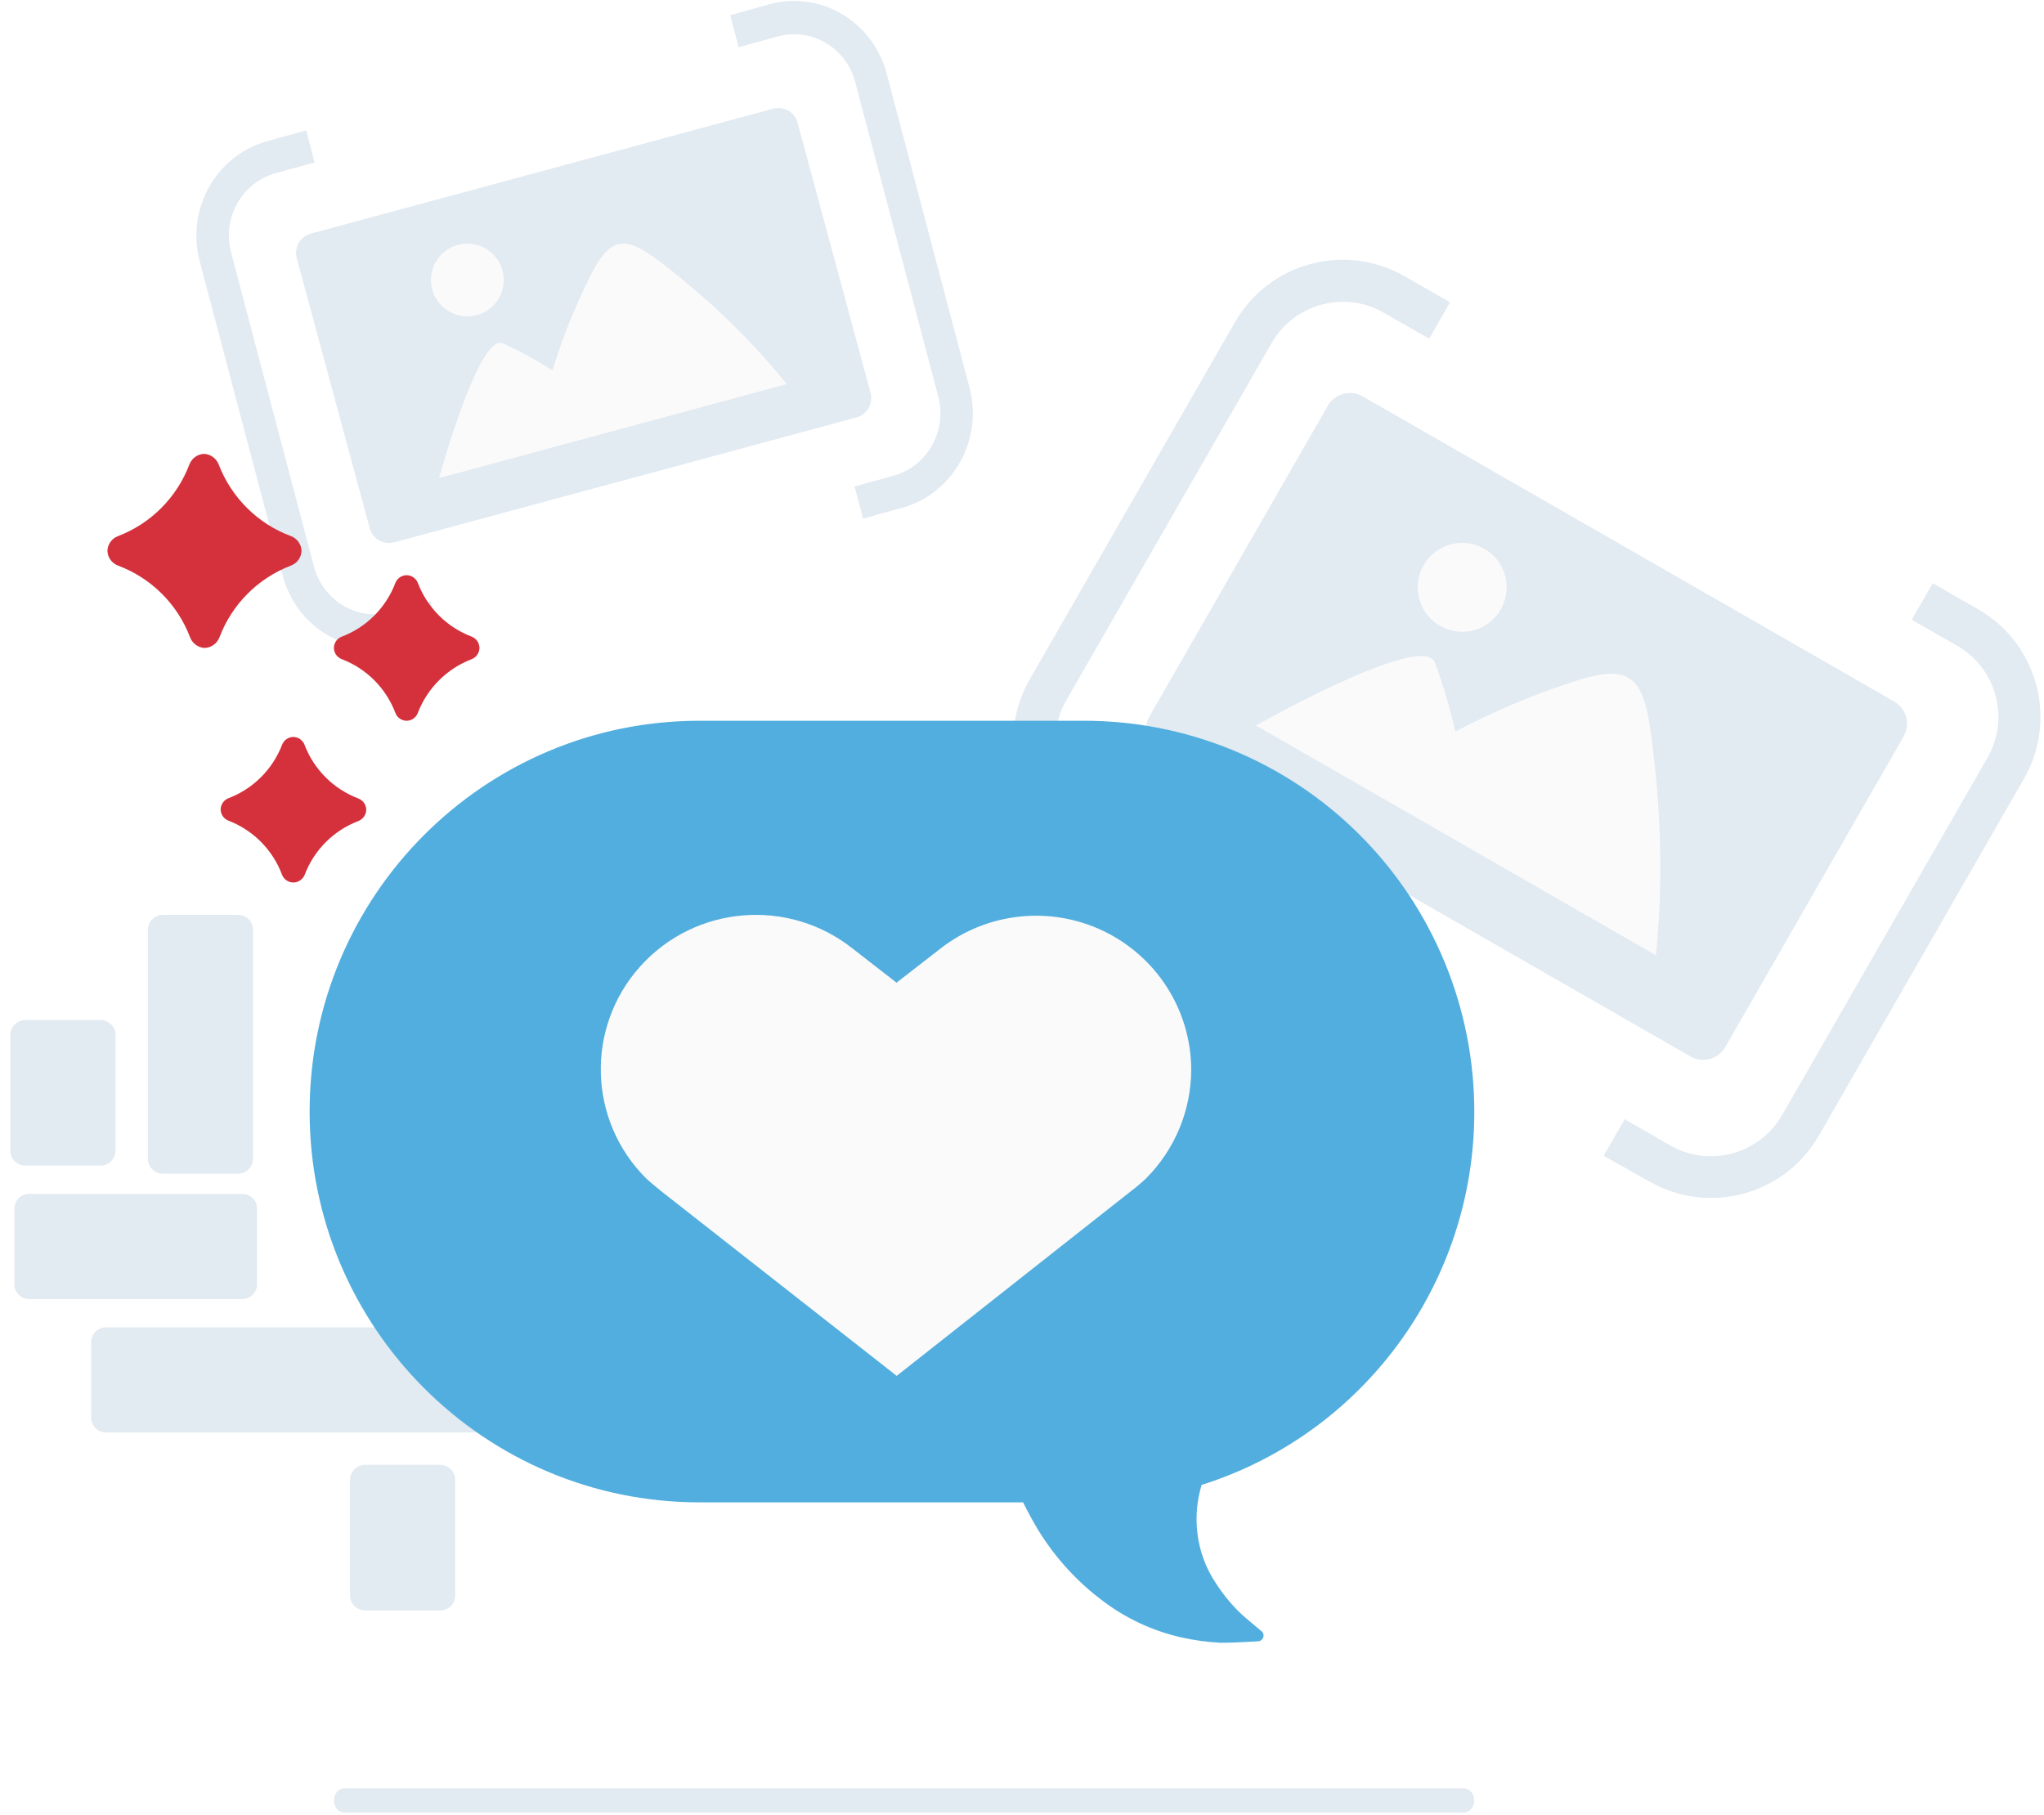
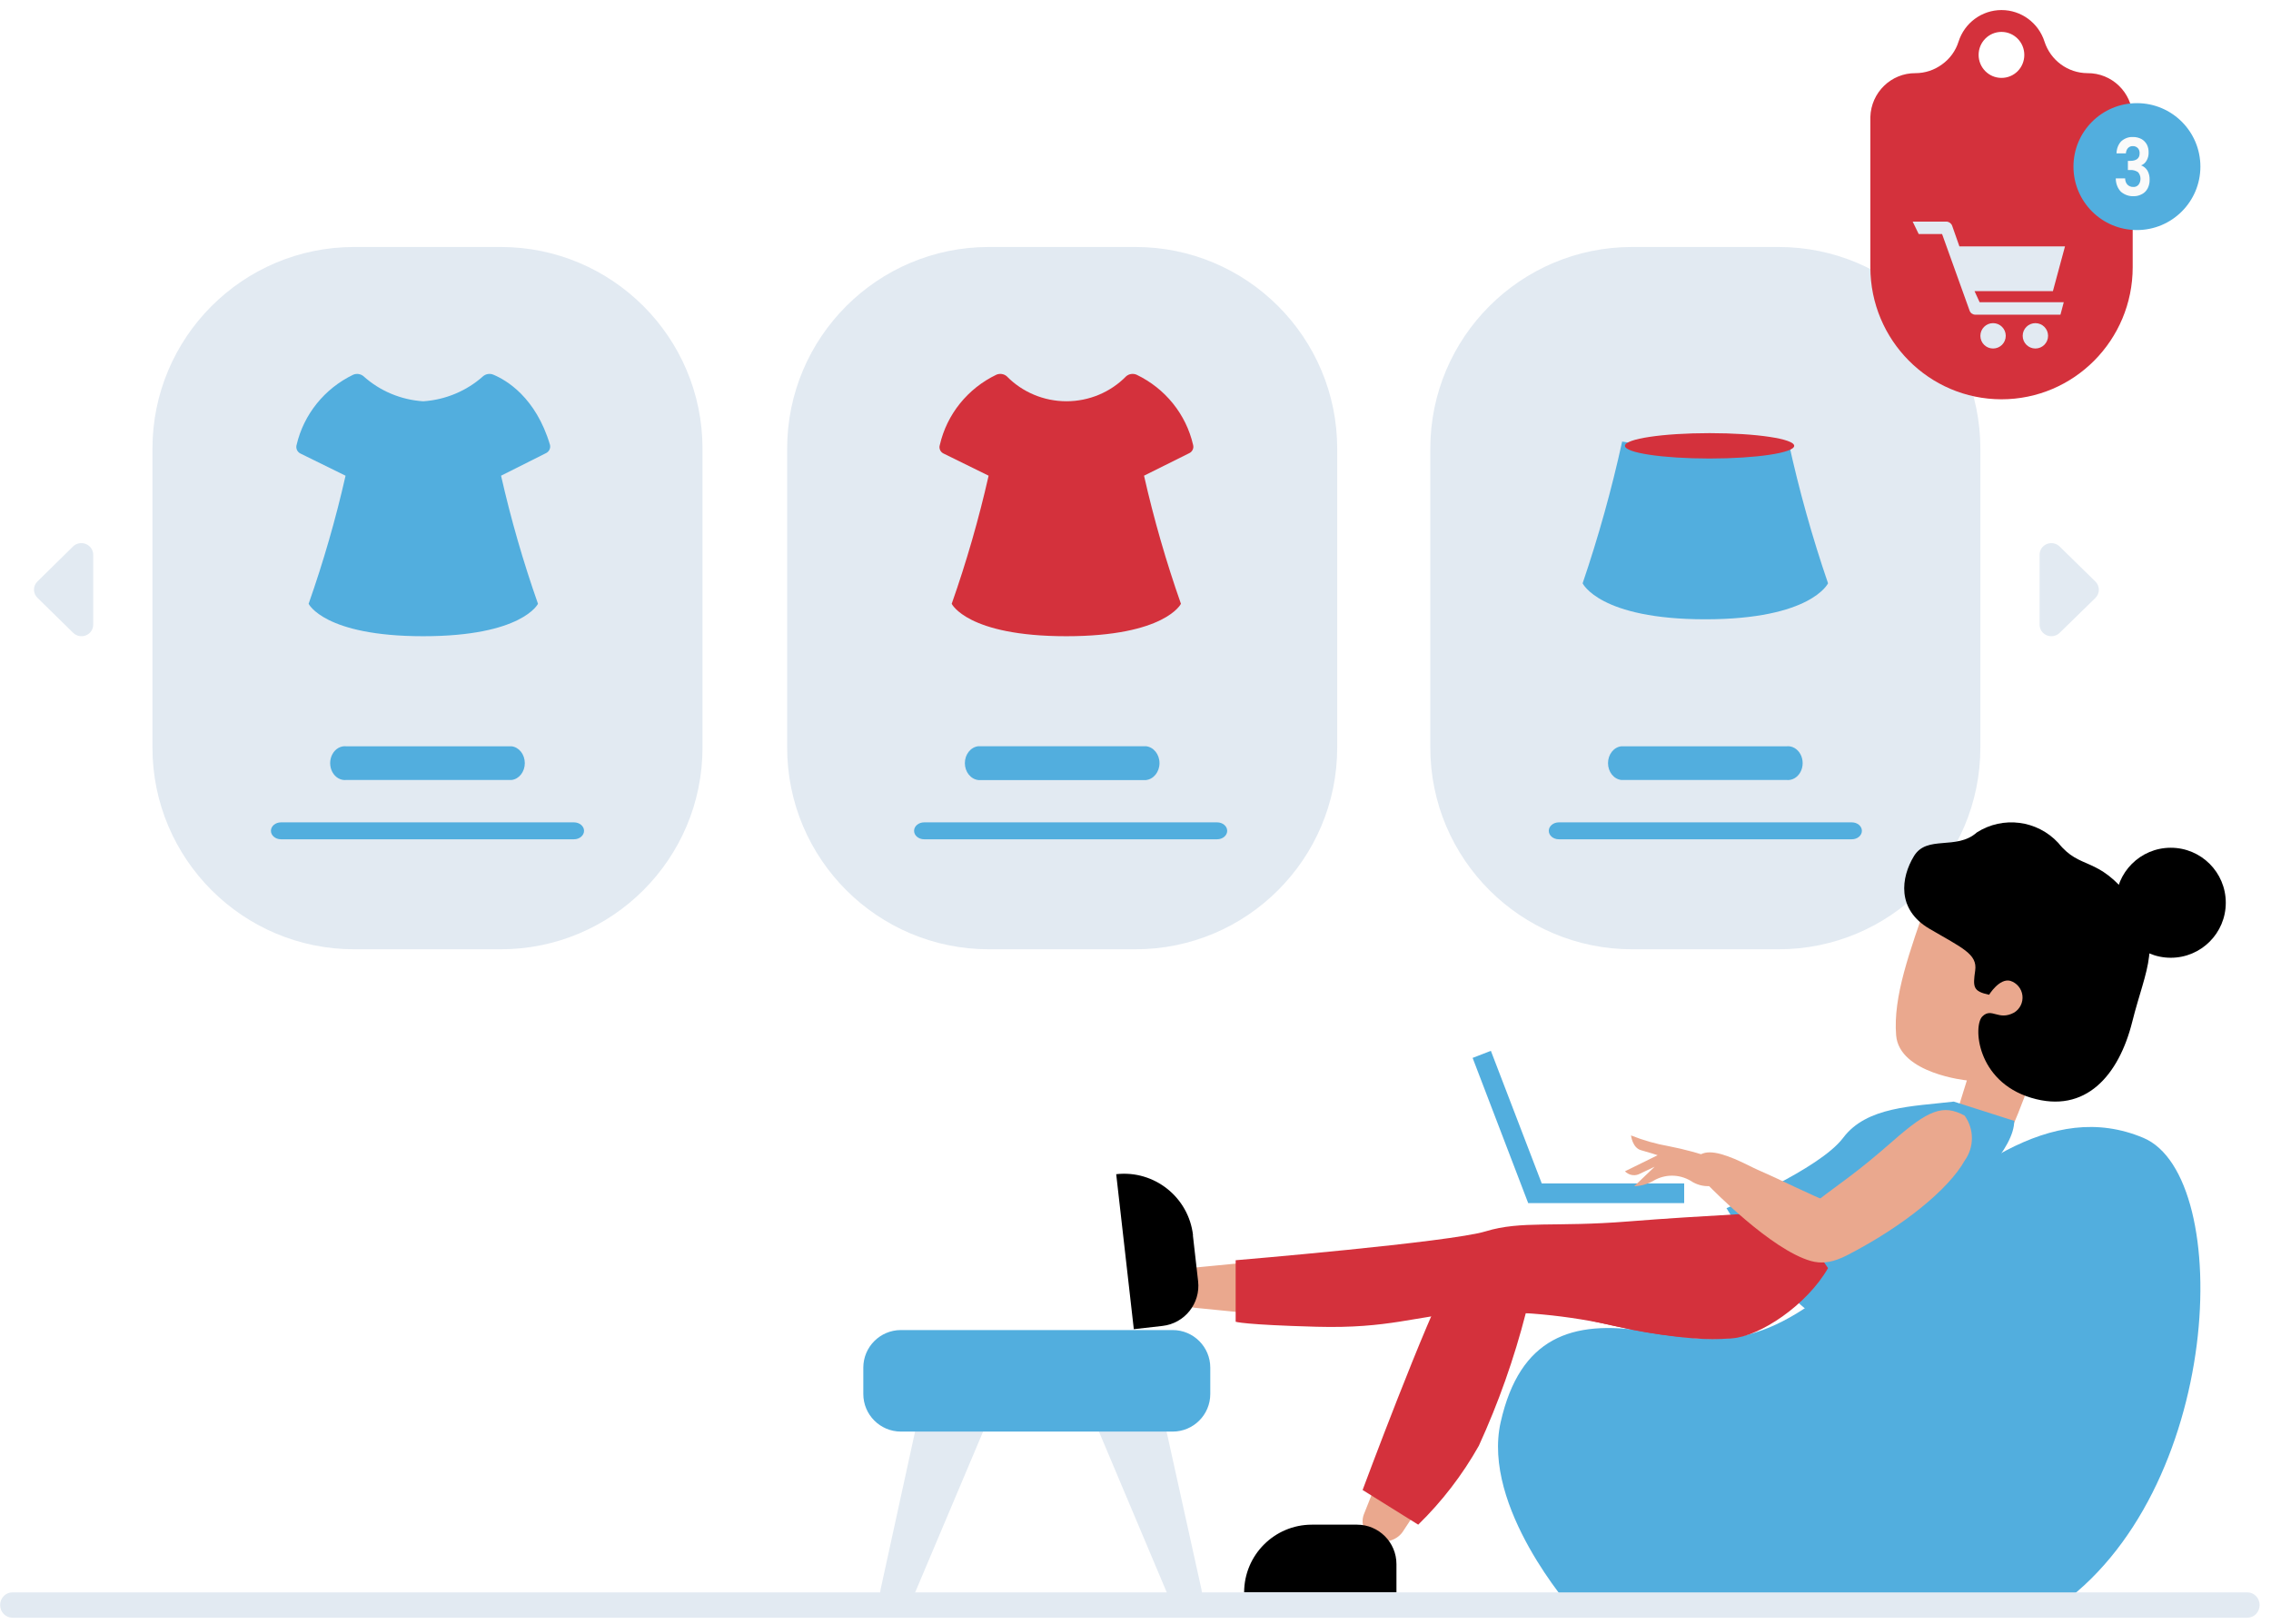
- <svg xmlns="http://www.w3.org/2000/svg" width="196px" height="174px" viewBox="0 0 196 174" version="1.1">
+ <svg xmlns="http://www.w3.org/2000/svg" width="221px" height="158px" viewBox="0 0 221 158" version="1.1">
  <g id="Page-1" stroke="none" stroke-width="1" fill="none" fill-rule="evenodd">
-     <g id="Alt-Home" transform="translate(-356, -3148)" fill-rule="nonzero">
-       <g id="Appreciation-60b6" transform="translate(356.9715, 3148.409)">
-         <path d="M106.525,83.444 L102.16,80.958 C96.472,77.683 94.507,70.432 97.767,64.741 L117.465,30.464 C120.74,24.778 128.009,22.815 133.708,26.078 L138.073,28.578 L136.073,32.07 L131.708,29.57 C127.943,27.42 123.147,28.713 120.977,32.461 L101.278,66.739 C100.237,68.542 99.957,70.685 100.5,72.695 C101.043,74.705 102.365,76.417 104.174,77.452 L108.54,79.952 L106.525,83.444 Z" id="Path" fill="#E2EAF2" />
-         <path d="M157.173,112.884 L152.809,110.425 L154.823,106.918 L159.187,109.433 C162.953,111.581 167.749,110.282 169.914,106.526 L189.62,72.236 C191.77,68.473 190.469,63.681 186.711,61.518 L182.347,59.017 L184.361,55.524 L188.725,58.025 C194.411,61.301 196.374,68.555 193.116,74.248 L173.41,108.539 C170.117,114.205 162.86,116.147 157.173,112.884 L157.173,112.884 Z" id="Path" fill="#E2EAF2" />
-         <path d="M116.026,49.627 L174.796,49.627 C176.15,49.627 177.246,50.723 177.246,52.077 L177.246,86.422 C177.246,87.775 176.15,88.872 174.796,88.872 L116.026,88.872 C114.673,88.872 113.576,87.775 113.576,86.422 L113.576,52.077 C113.576,50.723 114.673,49.627 116.026,49.627 Z" id="Rectangle" fill="#E2EAF2" transform="translate(145.4114, 69.2492) rotate(29.86) translate(-145.4114, -69.2492) " />
-         <path d="M119.46,69.164 L157.822,91.2 C158.377,85.526 158.377,79.812 157.822,74.139 C156.89,65.215 156.608,62.699 149.76,65.004 C145.903,66.262 142.162,67.847 138.577,69.74 C138.074,67.487 137.418,65.271 136.615,63.107 C135.4,60.127 119.46,69.164 119.46,69.164 Z" id="Path" fill="#FAFAFA" />
-         <circle id="Oval" fill="#FAFAFA" cx="139.237" cy="55.912" r="4.266" />
-         <path d="M41.127,60.372 L37.373,61.402 C32.488,62.751 27.458,59.793 26.139,54.796 L18.176,24.628 C16.866,19.631 19.754,14.492 24.635,13.137 L28.389,12.092 L29.189,15.169 L25.449,16.2 C22.222,17.095 20.314,20.493 21.184,23.795 L29.134,53.92 C30.009,57.221 33.328,59.178 36.559,58.297 L40.313,57.252 L41.127,60.372 Z" id="Path" fill="#E2EAF2" />
-         <path d="M85.534,48.288 L81.792,49.319 L80.977,46.239 L84.719,45.207 C86.272,44.78 87.595,43.74 88.398,42.314 C89.201,40.888 89.417,39.195 88.999,37.606 L81.033,7.453 C80.158,4.149 76.833,2.195 73.604,3.086 L69.862,4.118 L69.048,1.052 L72.79,0.006 C77.68,-1.336 82.71,1.62 84.043,6.619 L91.996,36.772 C93.315,41.778 90.423,46.931 85.534,48.288 Z" id="Path" fill="#E2EAF2" />
-         <path d="M32.042,15.474 L77.95,15.474 C79.01,15.474 79.87,16.334 79.87,17.394 L79.87,44.219 C79.87,45.279 79.01,46.139 77.95,46.139 L32.042,46.139 C30.982,46.139 30.122,45.279 30.122,44.219 L30.122,17.394 C30.122,16.334 30.982,15.474 32.042,15.474 Z" id="Rectangle" fill="#E2EAF2" transform="translate(54.99598, 30.80643) rotate(-15.12) translate(-54.99598, -30.80643) " />
-         <path d="M41.127,45.441 L74.477,36.422 C71.651,32.937 68.494,29.739 65.051,26.875 C59.598,22.394 58.006,21.185 55.541,26.249 C54.112,29.096 52.928,32.061 52.004,35.113 C50.478,34.135 48.887,33.265 47.242,32.509 C44.945,31.485 41.127,45.441 41.127,45.441 Z" id="Path" fill="#FAFAFA" />
-         <circle id="Oval" fill="#FAFAFA" cx="43.842" cy="26.44" r="3.49" />
-         <rect id="Rectangle" fill="#E2EAF2" x="13.207" y="87.322" width="10.082" height="24.818" rx="1.44" />
-         <path d="M8.412,107.487 L15.675,107.487 C16.453,107.487 17.085,108.118 17.085,108.897 L17.085,129.344 C17.085,130.123 16.453,130.754 15.675,130.754 L8.412,130.754 C7.634,130.754 7.002,130.123 7.002,129.344 L7.002,108.897 C7.002,108.118 7.634,107.487 8.412,107.487 Z" id="Rectangle" fill="#E2EAF2" transform="translate(12.04343, 119.1204) rotate(-90) translate(-12.04343, -119.1204) " />
-         <path d="M23.924,112.14 L31.186,112.14 C31.965,112.14 32.596,112.772 32.596,113.55 L32.596,150.284 C32.596,151.063 31.965,151.694 31.186,151.694 L23.924,151.694 C23.145,151.694 22.514,151.063 22.514,150.284 L22.514,113.55 C22.514,112.772 23.145,112.14 23.924,112.14 Z" id="Rectangle" fill="#E2EAF2" transform="translate(27.55481, 131.9173) rotate(-90) translate(-27.55481, -131.9173) " />
-         <rect id="Rectangle" fill="#E2EAF2" x="0.022" y="97.404" width="10.082" height="13.96" rx="1.44" />
-         <rect id="Rectangle" fill="#E2EAF2" x="32.596" y="140.061" width="10.082" height="13.96" rx="1.44" />
-         <path d="M139.392,173.41 L32.053,173.41 C31.496,173.41 31.045,172.889 31.045,172.247 C31.045,171.604 31.496,171.083 32.053,171.083 L139.392,171.083 C139.949,171.083 140.4,171.604 140.4,172.247 C140.4,172.889 139.949,173.41 139.392,173.41 Z" id="Path" fill="#E2EAF2" />
-         <path d="M27.943,52.414 L27.943,52.414 C27.92,53.047 27.521,53.604 26.93,53.826 C23.768,55.032 21.271,57.538 20.07,60.712 C19.843,61.3 19.291,61.698 18.664,61.728 L18.664,61.728 C18.035,61.702 17.482,61.303 17.258,60.712 C16.047,57.525 13.527,55.015 10.341,53.826 C9.751,53.604 9.351,53.047 9.329,52.414 L9.329,52.414 C9.351,51.782 9.751,51.225 10.341,51.003 C13.496,49.798 15.987,47.298 17.188,44.131 C17.412,43.54 17.965,43.141 18.594,43.115 L18.594,43.115 C19.221,43.145 19.772,43.543 19.999,44.131 C21.222,47.313 23.745,49.816 26.93,51.003 C27.521,51.225 27.92,51.782 27.943,52.414 Z" id="Path" fill="#D4313C" />
-         <path d="M34.147,77.233 L34.147,77.233 C34.141,77.716 33.842,78.147 33.393,78.323 C31.023,79.225 29.152,81.096 28.25,83.465 C28.074,83.915 27.643,84.213 27.16,84.22 L27.16,84.22 C26.676,84.217 26.243,83.917 26.07,83.465 C25.179,81.092 23.319,79.211 20.955,78.295 C20.498,78.126 20.192,77.692 20.187,77.205 L20.187,77.205 C20.197,76.722 20.502,76.295 20.955,76.129 C23.304,75.226 25.161,73.374 26.07,71.028 C26.237,70.575 26.663,70.27 27.146,70.26 L27.146,70.26 C27.634,70.264 28.068,70.57 28.236,71.028 C29.143,73.391 31.013,75.256 33.379,76.157 C33.832,76.323 34.137,76.75 34.147,77.233 Z" id="Path" fill="#D4313C" />
-         <path d="M45.005,61.721 L45.005,61.721 C44.999,62.201 44.703,62.628 44.256,62.803 C41.885,63.708 40.011,65.577 39.099,67.946 C38.932,68.4 38.502,68.704 38.018,68.708 L38.018,68.708 C37.534,68.704 37.104,68.4 36.937,67.946 C36.038,65.579 34.172,63.708 31.807,62.803 C31.353,62.636 31.05,62.205 31.045,61.721 L31.045,61.721 C31.05,61.238 31.353,60.807 31.807,60.64 C34.174,59.738 36.041,57.866 36.937,55.497 C37.111,55.051 37.539,54.755 38.018,54.748 L38.018,54.748 C38.497,54.755 38.925,55.051 39.099,55.497 C40.006,57.868 41.883,59.74 44.256,60.64 C44.703,60.815 44.999,61.242 45.005,61.721 Z" id="Path" fill="#D4313C" />
-         <path d="M102.855,68.708 L66.095,68.708 C45.45,68.717 28.718,85.496 28.718,106.191 L28.718,106.191 C28.726,126.881 45.456,143.652 66.095,143.659 L97.135,143.659 C97.597,144.601 98.102,145.529 98.635,146.4 C100.247,149.007 102.335,151.286 104.79,153.118 C107.03,154.813 109.607,156.006 112.346,156.617 C113.582,156.893 114.839,157.063 116.104,157.123 C117.323,157.123 118.529,157.039 119.665,156.983 C119.811,156.978 119.948,156.912 120.043,156.8 C120.244,156.593 120.244,156.262 120.043,156.055 L120.043,156.055 C119.174,155.31 118.305,154.65 117.576,153.891 C116.864,153.154 116.225,152.349 115.669,151.488 C114.652,149.993 114.021,148.269 113.832,146.47 C113.67,144.963 113.813,143.438 114.253,141.987 C129.811,137.065 140.392,122.602 140.4,106.247 L140.4,106.247 C140.415,96.27 136.461,86.698 129.414,79.652 C122.367,72.606 112.808,68.668 102.855,68.708 L102.855,68.708 Z" id="Path" fill="#52AEDE" />
-         <path d="M113.255,102.138 C113.253,106.055 111.697,109.813 108.925,112.593 C108.48,113.016 108.011,113.413 107.519,113.783 L85.012,131.529 L62.421,113.811 C61.943,113.433 61.479,113.027 61.015,112.621 C55.422,107.074 55.156,98.143 60.41,92.276 C65.664,86.409 74.607,85.651 80.781,90.549 L84.998,93.824 L89.216,90.549 C93.685,87.067 99.756,86.421 104.864,88.883 C109.972,91.346 113.227,96.488 113.255,102.138 L113.255,102.138 Z" id="Path" fill="#FAFAFA" />
+     <g id="Alt-Home" transform="translate(-293, -3156)" fill-rule="nonzero">
+       <g id="Online-shopping-60b6" transform="translate(293.0672, 3156.884)">
+         <rect id="Rectangle" fill="#E2EAF2" x="14.768" y="23.154" width="53.529" height="68.353" rx="19.64" />
+         <path d="M53.458,42.423 C52.081,37.78 49.189,36.101 47.95,35.587 C47.613,35.441 47.222,35.499 46.944,35.735 C45.337,37.169 43.285,38.028 41.12,38.172 C38.957,38.034 36.907,37.175 35.309,35.735 C35.029,35.502 34.64,35.444 34.303,35.587 C31.512,36.931 29.488,39.444 28.795,42.423 C28.7,42.758 28.863,43.111 29.181,43.262 L33.56,45.415 C32.604,49.634 31.404,53.797 29.966,57.882 C29.966,57.882 31.48,61.037 41.12,61.037 C50.759,61.037 52.287,57.882 52.287,57.882 C50.849,53.797 49.649,49.634 48.693,45.415 L53.086,43.208 C53.375,43.058 53.526,42.737 53.458,42.423 L53.458,42.423 Z" id="Path" fill="#52AEDE" />
+         <path d="M49.709,75.029 L33.634,75.029 C33.091,75.089 32.566,74.791 32.278,74.259 C31.99,73.726 31.99,73.053 32.278,72.521 C32.566,71.988 33.091,71.69 33.634,71.75 L49.709,71.75 C50.443,71.832 51.004,72.542 51.004,73.39 C51.004,74.238 50.443,74.947 49.709,75.029 L49.709,75.029 Z" id="Path" fill="#52AEDE" />
+         <path d="M55.79,80.801 L27.276,80.801 C26.736,80.801 26.298,80.433 26.298,79.978 C26.298,79.523 26.736,79.154 27.276,79.154 L55.79,79.154 C56.33,79.154 56.768,79.523 56.768,79.978 C56.768,80.433 56.33,80.801 55.79,80.801 Z" id="Path" fill="#52AEDE" />
+         <rect id="Rectangle" fill="#E2EAF2" x="139.121" y="23.154" width="53.529" height="68.353" rx="19.64" />
+         <path d="M173.785,75.029 L157.71,75.029 C156.976,74.947 156.415,74.238 156.415,73.39 C156.415,72.542 156.976,71.832 157.71,71.75 L173.785,71.75 C174.327,71.69 174.853,71.988 175.141,72.521 C175.428,73.053 175.428,73.726 175.141,74.259 C174.853,74.791 174.327,75.089 173.785,75.029 L173.785,75.029 Z" id="Path" fill="#52AEDE" />
+         <path d="M180.143,80.801 L151.629,80.801 C151.089,80.801 150.651,80.433 150.651,79.978 C150.651,79.523 151.089,79.154 151.629,79.154 L180.143,79.154 C180.683,79.154 181.121,79.523 181.121,79.978 C181.121,80.433 180.683,80.801 180.143,80.801 Z" id="Path" fill="#52AEDE" />
+         <path d="M177.827,55.887 C177.827,55.887 176.197,59.39 165.886,59.39 C155.575,59.39 153.945,55.887 153.945,55.887 C155.482,51.367 156.766,46.763 157.789,42.095 C160.547,42.533 163.328,42.809 166.117,42.923 C168.758,42.934 171.394,42.671 173.983,42.137 C175,46.792 176.284,51.383 177.827,55.887 L177.827,55.887 Z" id="Path" fill="#52AEDE" />
+         <ellipse id="Oval" fill="#D4313C" cx="166.298" cy="42.507" rx="8.235" ry="1.235" />
+         <rect id="Rectangle" fill="#E2EAF2" x="76.533" y="23.154" width="53.529" height="68.353" rx="19.64" />
+         <path d="M111.454,75.037 L95.141,75.037 C94.396,74.954 93.827,74.242 93.827,73.39 C93.827,72.538 94.396,71.825 95.141,71.743 L111.454,71.743 C112.2,71.825 112.768,72.538 112.768,73.39 C112.768,74.242 112.2,74.954 111.454,75.037 L111.454,75.037 Z" id="Path" fill="#52AEDE" />
+         <path d="M118.378,80.801 L89.864,80.801 C89.324,80.801 88.886,80.433 88.886,79.978 C88.886,79.523 89.324,79.154 89.864,79.154 L118.378,79.154 C118.918,79.154 119.356,79.523 119.356,79.978 C119.356,80.433 118.918,80.801 118.378,80.801 Z" id="Path" fill="#52AEDE" />
+         <path d="M116.039,42.421 C115.354,39.438 113.329,36.923 110.534,35.584 C110.197,35.442 109.808,35.5 109.529,35.733 C108.009,37.29 105.909,38.169 103.715,38.169 C101.52,38.169 99.421,37.29 97.9,35.733 C97.621,35.5 97.232,35.442 96.896,35.584 C94.101,36.923 92.076,39.438 91.391,42.421 C91.281,42.753 91.441,43.113 91.762,43.261 L96.139,45.413 C95.184,49.633 93.984,53.797 92.547,57.882 C92.547,57.882 94.061,61.037 103.694,61.037 C113.327,61.037 114.855,57.882 114.855,57.882 C113.417,53.797 112.218,49.633 111.263,45.413 L115.695,43.206 C115.98,43.054 116.122,42.73 116.039,42.421 L116.039,42.421 Z" id="Path" fill="#D4313C" />
+         <path d="M200.364,52.305 L203.846,55.717 C204.292,56.158 204.292,56.869 203.846,57.311 L200.364,60.71 C200.038,61.029 199.547,61.124 199.121,60.952 C198.695,60.779 198.417,60.372 198.415,59.92 L198.415,53.108 C198.411,52.654 198.687,52.242 199.115,52.066 C199.542,51.889 200.036,51.984 200.364,52.305 Z" id="Path" fill="#E2EAF2" />
+         <path d="M7.043,52.299 L3.578,55.708 C3.361,55.918 3.239,56.205 3.239,56.504 C3.239,56.804 3.361,57.091 3.578,57.301 L7.043,60.697 C7.368,61.025 7.864,61.127 8.296,60.953 C8.728,60.779 9.008,60.365 9.003,59.907 L9.003,53.102 C9,52.648 8.721,52.24 8.294,52.065 C7.867,51.89 7.374,51.982 7.043,52.299 L7.043,52.299 Z" id="Path" fill="#E2EAF2" />
+         <circle id="Oval" fill="#000000" cx="211.18" cy="86.978" r="5.353" />
+         <path d="M152.916,155.743 C152.916,155.743 144.1,145.799 145.97,137.526 C147.839,129.254 152.916,127.555 160.039,128.678 C167.162,129.802 171.474,130.938 181.217,121.899 C190.961,112.859 199.571,106.107 208.509,109.859 C217.448,113.612 216.315,144.607 199.817,155.743 L152.916,155.743 Z" id="Path" fill="#52AEDE" />
+         <path d="M96.298,136.801 L88.71,154.762 C88.463,155.357 87.873,155.745 87.218,155.743 L87.218,155.743 C86.727,155.741 86.263,155.522 85.954,155.147 C85.646,154.771 85.525,154.28 85.627,153.808 L89.329,136.857 L96.298,136.801 Z" id="Path" fill="#E2EAF2" />
+         <path d="M106.18,136.801 L113.754,154.762 C114.009,155.356 114.602,155.743 115.26,155.743 L115.26,155.743 C115.751,155.741 116.215,155.522 116.524,155.147 C116.832,154.771 116.952,154.28 116.851,153.808 L113.092,136.801 L106.18,136.801 Z" id="Path" fill="#E2EAF2" />
+         <rect id="Rectangle" fill="#52AEDE" x="83.945" y="128.566" width="33.765" height="9.882" rx="3.66" />
+         <path d="M187.646,86.339 C185.733,91.802 184.15,96.131 184.453,99.872 C184.756,103.614 191.336,104.27 191.336,104.27 L189.56,109.978 C189.56,109.978 193.69,112.996 195.286,109.814 C196.883,106.632 197.379,103.778 200.036,99.354 C202.693,94.929 204.166,89.89 199.554,85.698 C194.942,81.505 188.403,83.431 187.646,86.339 Z" id="Path" fill="#EAA88E" />
+         <path d="M192.309,80.133 C190.323,81.91 187.457,80.35 186.187,82.439 C184.916,84.527 184.497,87.633 187.687,89.505 C190.877,91.377 192.377,91.96 192.147,93.574 C191.917,95.188 191.931,95.595 193.499,95.934 C193.499,95.934 194.499,94.293 195.567,94.578 C196.205,94.781 196.665,95.339 196.743,96.006 C196.822,96.672 196.505,97.323 195.932,97.67 C194.391,98.497 193.769,97.141 192.85,98.036 C191.931,98.931 192.255,104.343 197.581,105.957 C202.906,107.571 206.137,103.746 207.434,98.552 C208.732,93.357 210.543,90.807 207.286,86.575 C204.028,82.344 202.393,83.863 200.23,81.15 C198.179,78.94 194.849,78.513 192.309,80.133 Z" id="Path" fill="#000000" />
+         <path d="M190.064,106.331 C186.066,106.803 181.588,106.803 179.293,109.862 C176.999,112.92 167.945,116.701 167.945,116.701 C167.945,116.701 172.479,124.375 176.188,126.919 C179.9,124.539 183.474,121.945 186.891,119.148 C192.304,114.7 195.945,110.807 195.945,108.208 L190.064,106.331 Z" id="Path" fill="#52AEDE" />
+         <path d="M114.415,124.442 L114.415,124.442 C114.475,123.376 115.33,122.525 116.402,122.466 L121.201,122.002 C123.215,121.803 125.121,122.877 125.121,124.442 L125.121,124.442 C125.121,126.007 123.215,127.095 121.201,126.896 L116.402,126.418 C115.328,126.365 114.469,125.511 114.415,124.442 L114.415,124.442 Z" id="Path" fill="#EAA88E" />
+         <path d="M111.922,117.192 L116.428,117.192 C118.599,117.192 120.36,118.952 120.36,121.124 L120.36,123.936 L105.178,123.936 L105.178,123.936 C105.178,120.204 108.204,117.178 111.936,117.178 L111.922,117.192 Z" id="Path" fill="#000000" transform="translate(112.7689, 120.5572) rotate(83.52) translate(-112.7689, -120.5572) " />
+         <path d="M120.18,121.771 L120.18,127.758 C120.18,127.758 120.929,128.05 128.04,128.245 C135.15,128.44 137.684,127.187 142.547,126.853 C147.544,126.646 152.545,127.114 157.422,128.245 C161.047,129.097 164.764,129.476 168.483,129.373 C171.207,129.178 175.757,126.143 177.827,122.537 L174.067,117.037 C174.067,117.037 165.486,117.427 158.362,117.997 C151.238,118.568 147.968,117.9 144.508,118.958 C141.048,120.016 120.18,121.771 120.18,121.771 Z" id="Path" fill="#D4313C" />
+         <path d="M133.692,148.996 L133.692,148.996 C132.686,148.48 132.262,147.343 132.712,146.361 L134.488,141.896 C135.227,139.999 137.159,138.787 138.666,139.459 L138.666,139.459 C140.172,140.144 140.342,142.291 139.206,144.003 L136.52,148.074 C135.969,149.005 134.751,149.402 133.692,148.996 L133.692,148.996 Z" id="Path" fill="#EAA88E" />
+         <path d="M127.596,147.507 L131.991,147.507 C134.11,147.507 135.827,149.227 135.827,151.348 L135.827,154.096 L121.004,154.096 L121.004,154.096 C121.011,150.455 123.96,147.507 127.596,147.507 Z" id="Path" fill="#000000" />
+         <path d="M132.533,144.133 L137.945,147.507 C140.264,145.245 142.25,142.659 143.844,139.829 C145.749,135.668 147.279,131.342 148.417,126.905 C150.335,126.896 152.249,127.093 154.126,127.492 C156.508,128.107 164.22,129.869 168.279,129.364 C172.338,128.858 176.18,122.683 176.18,122.683 L173.055,117.86 L146.469,119.226 C146.469,119.226 143.303,119.39 141.057,123.325 C138.811,127.26 132.533,144.133 132.533,144.133 Z" id="Path" fill="#D4313C" />
+         <polygon id="Path" fill="#52AEDE" points="163.827 116.213 148.648 116.213 143.239 102.078 145.015 101.39 149.967 114.298 163.827 114.298" />
+         <path d="M191.116,107.694 C189.024,106.562 187.597,107.122 184.079,110.217 C180.56,113.312 178.94,114.307 176.848,115.93 C174.756,117.553 174.188,124.111 179.702,121.275 C185.215,118.439 189.592,114.812 191.116,112.085 C192.064,110.77 192.064,109.009 191.116,107.694 L191.116,107.694 Z" id="Path" fill="#EAA88E" />
+         <path d="M168.717,111.904 C169.677,112.306 170.556,112.792 171.049,113 C173.502,114.067 175.874,115.314 178.354,116.299 C180.153,117.006 180.033,122.939 176.154,121.843 C172.276,120.748 166.464,114.76 166.291,114.594 C165.664,113.942 164.158,113.346 164.811,112.126 C165.465,110.906 166.877,111.142 168.717,111.904 Z" id="Path" fill="#EAA88E" />
+         <path d="M164.449,114.035 C163.32,113.376 161.964,113.376 160.835,114.035 C160.259,114.367 159.62,114.549 158.969,114.566 L160.953,112.67 L159.376,113.417 C158.921,113.587 158.417,113.471 158.062,113.115 L161.243,111.55 C161.243,111.55 160.467,111.291 159.626,111.061 C158.785,110.832 158.654,109.625 158.654,109.625 C159.847,110.101 161.079,110.452 162.333,110.673 C163.841,110.967 165.329,111.37 166.788,111.88 C166.788,111.88 167.774,114.595 166.354,114.552 C165.685,114.602 165.019,114.421 164.449,114.035 L164.449,114.035 Z" id="Path" fill="#EAA88E" />
+         <path d="M218.626,156.566 L1.145,156.566 C0.482,156.566 -0.055,156.013 -0.055,155.331 C-0.055,154.649 0.482,154.096 1.145,154.096 L218.626,154.096 C219.289,154.096 219.827,154.649 219.827,155.331 C219.827,156.013 219.289,156.566 218.626,156.566 Z" id="Path" fill="#E2EAF2" />
+         <path d="M203.069,6.236 C201.166,6.226 199.484,4.991 198.893,3.17 C198.311,1.338 196.62,0.095 194.709,0.095 C192.799,0.095 191.108,1.338 190.526,3.17 C190.245,4.063 189.682,4.839 188.923,5.381 C188.173,5.936 187.267,6.235 186.337,6.236 C183.967,6.22 182.018,8.111 181.945,10.495 L181.945,25.118 C181.945,32.215 187.655,37.97 194.703,37.978 L194.703,37.978 C201.756,37.978 207.474,32.22 207.474,25.118 L207.474,10.495 C207.401,8.105 205.444,6.213 203.069,6.236 Z M194.703,6.697 C193.475,6.697 192.48,5.695 192.48,4.459 C192.48,3.223 193.475,2.221 194.703,2.221 C195.93,2.221 196.926,3.223 196.926,4.459 C196.929,5.054 196.696,5.625 196.279,6.046 C195.861,6.466 195.293,6.701 194.703,6.697 L194.703,6.697 Z" id="Shape" fill="#D4313C" />
+         <path d="M192.083,27.454 L199.709,27.454 L200.886,23.095 L190.611,23.095 L189.902,21.079 C189.81,20.844 189.589,20.688 189.34,20.684 L186.062,20.684 L186.651,21.896 L188.925,21.896 L191.601,29.347 C191.685,29.583 191.904,29.74 192.15,29.743 L200.444,29.743 L200.766,28.53 L192.578,28.53 L192.083,27.454 Z" id="Path" fill="#E2EAF2" />
+         <circle id="Oval" fill="#E2EAF2" cx="193.886" cy="31.801" r="1.235" />
+         <circle id="Oval" fill="#E2EAF2" cx="198.004" cy="31.801" r="1.235" />
+         <circle id="Oval" fill="#52AEDE" cx="207.886" cy="15.331" r="6.176" />
+         <path d="M206.35,12.873 C206.679,12.578 207.088,12.428 207.504,12.451 C207.788,12.445 208.071,12.512 208.33,12.648 C208.543,12.768 208.724,12.953 208.853,13.183 C208.97,13.413 209.029,13.677 209.023,13.944 C209.034,14.235 208.962,14.523 208.816,14.761 C208.69,14.974 208.506,15.133 208.294,15.212 L208.294,15.212 C208.536,15.299 208.748,15.471 208.901,15.705 C209.056,15.975 209.132,16.296 209.12,16.62 C209.125,16.907 209.062,17.19 208.938,17.437 C208.81,17.686 208.619,17.883 208.391,18.001 C208.126,18.149 207.834,18.222 207.54,18.212 C207.105,18.227 206.677,18.073 206.325,17.776 C206.007,17.446 205.826,16.974 205.827,16.48 L206.738,16.48 C206.737,16.708 206.816,16.927 206.957,17.085 C207.117,17.239 207.32,17.319 207.528,17.311 C207.723,17.329 207.914,17.247 208.051,17.085 C208.32,16.723 208.288,16.176 207.978,15.86 C207.74,15.709 207.47,15.641 207.2,15.662 L207.006,15.662 L207.006,14.775 L207.2,14.775 C207.832,14.775 208.148,14.536 208.148,14.043 C208.158,13.853 208.096,13.667 207.978,13.535 C207.844,13.4 207.67,13.329 207.492,13.338 C207.313,13.324 207.138,13.396 207.006,13.535 C206.891,13.672 206.822,13.852 206.811,14.043 L205.9,14.043 C205.905,13.598 206.068,13.175 206.35,12.873 Z" id="Path" fill="#FAFAFA" />
      </g>
    </g>
  </g>
</svg>
